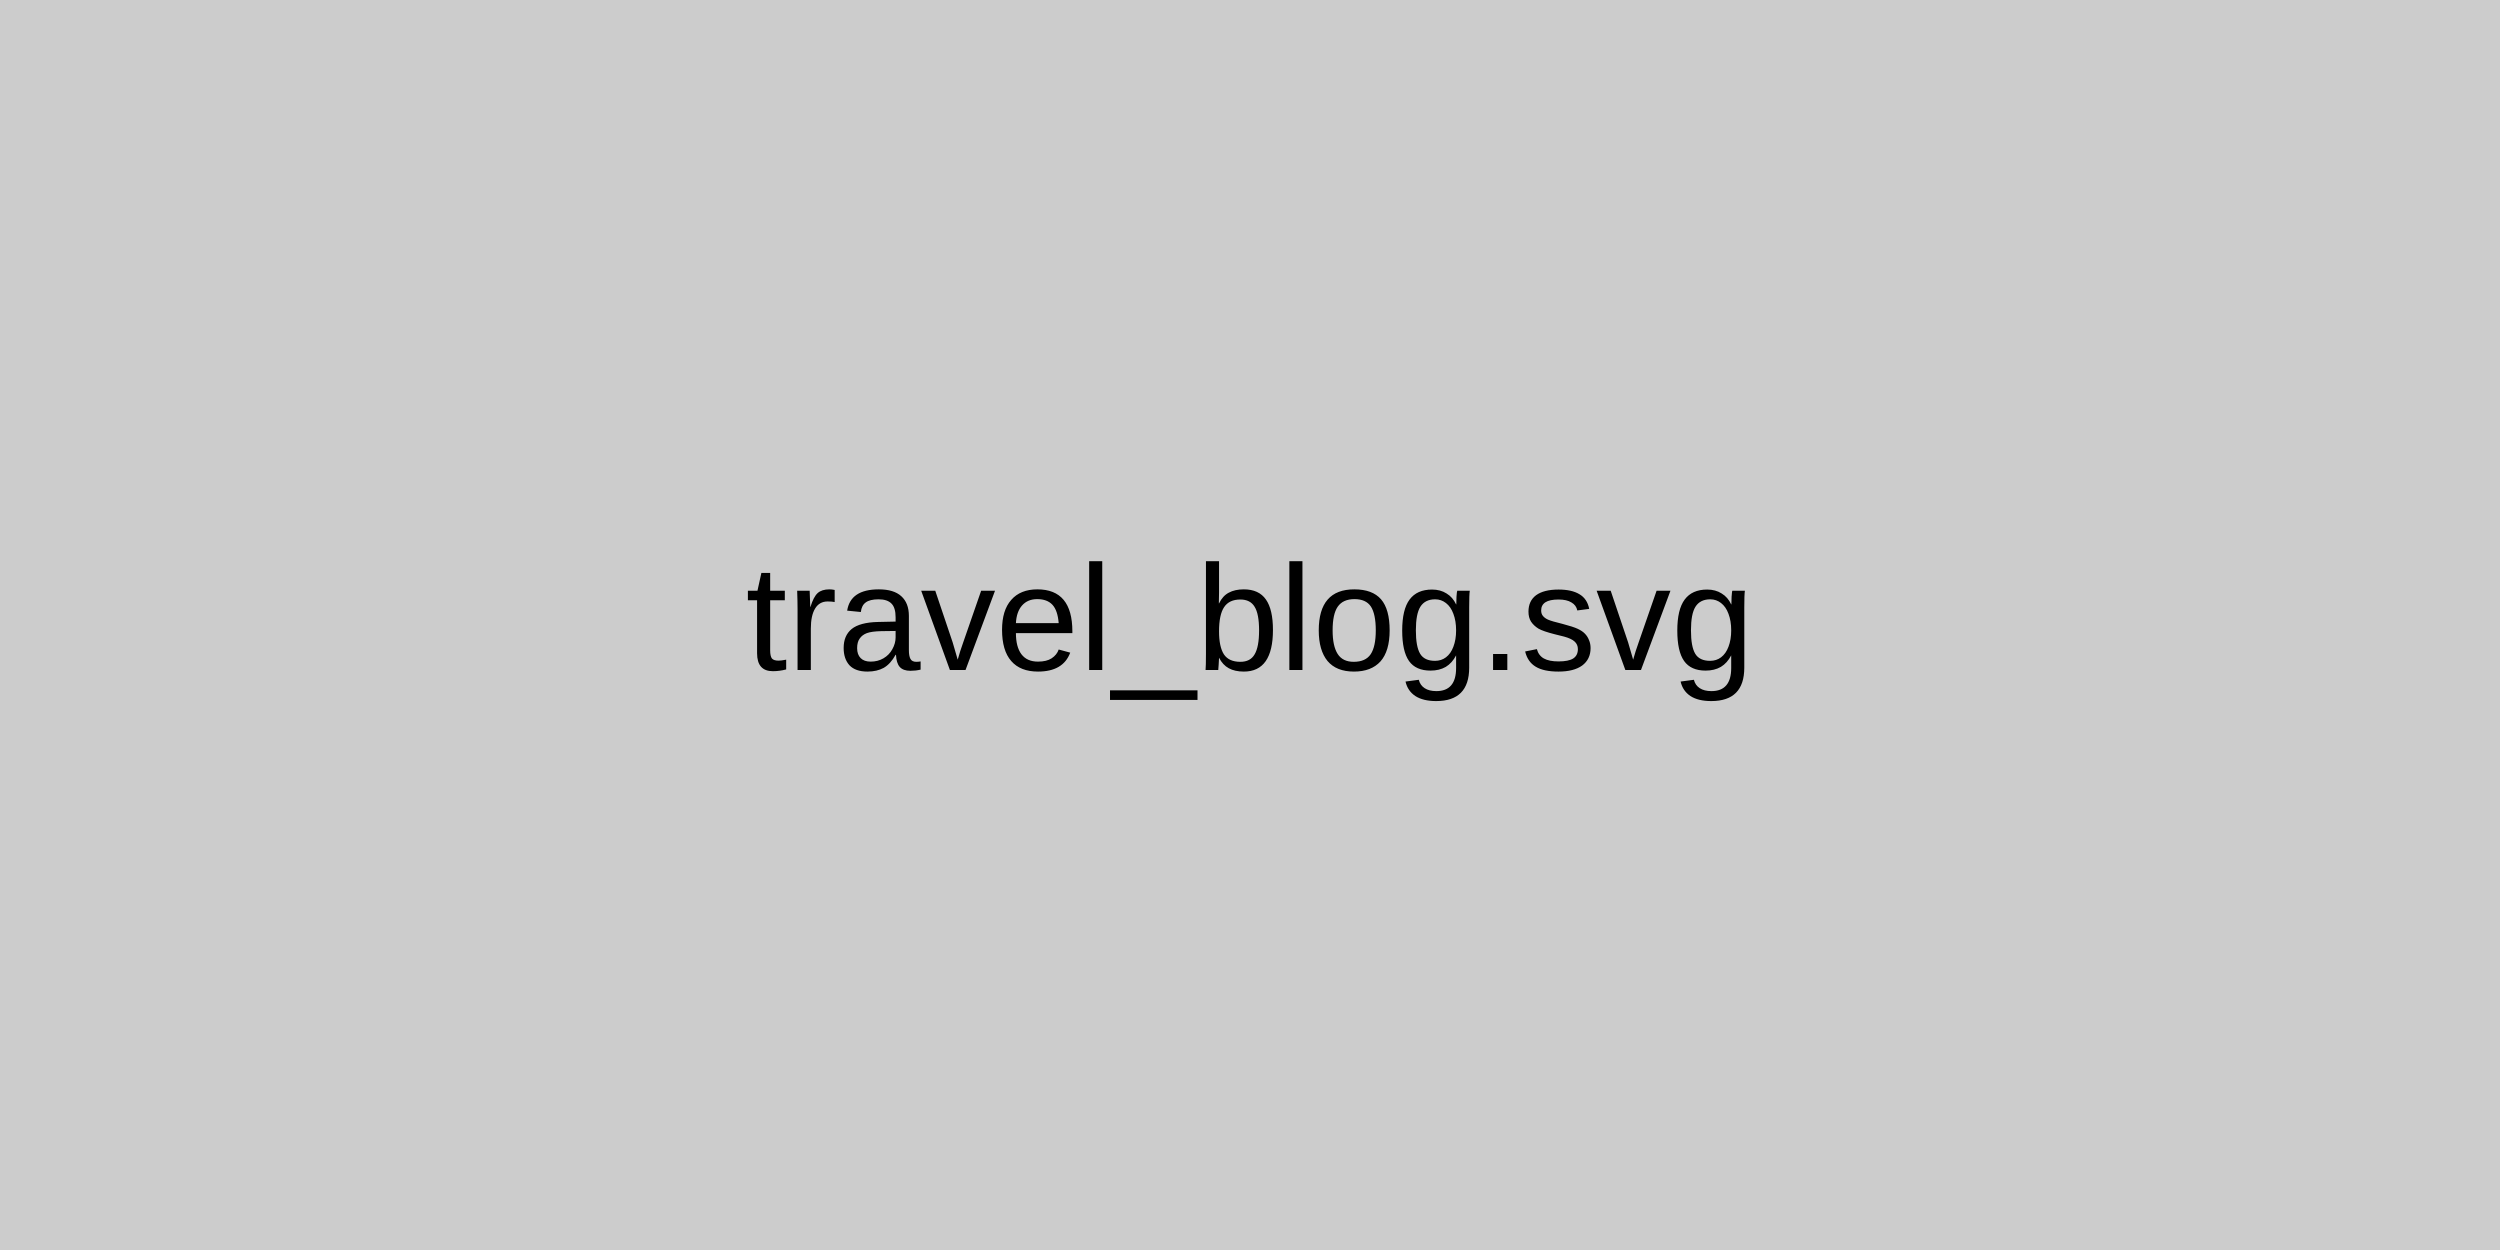
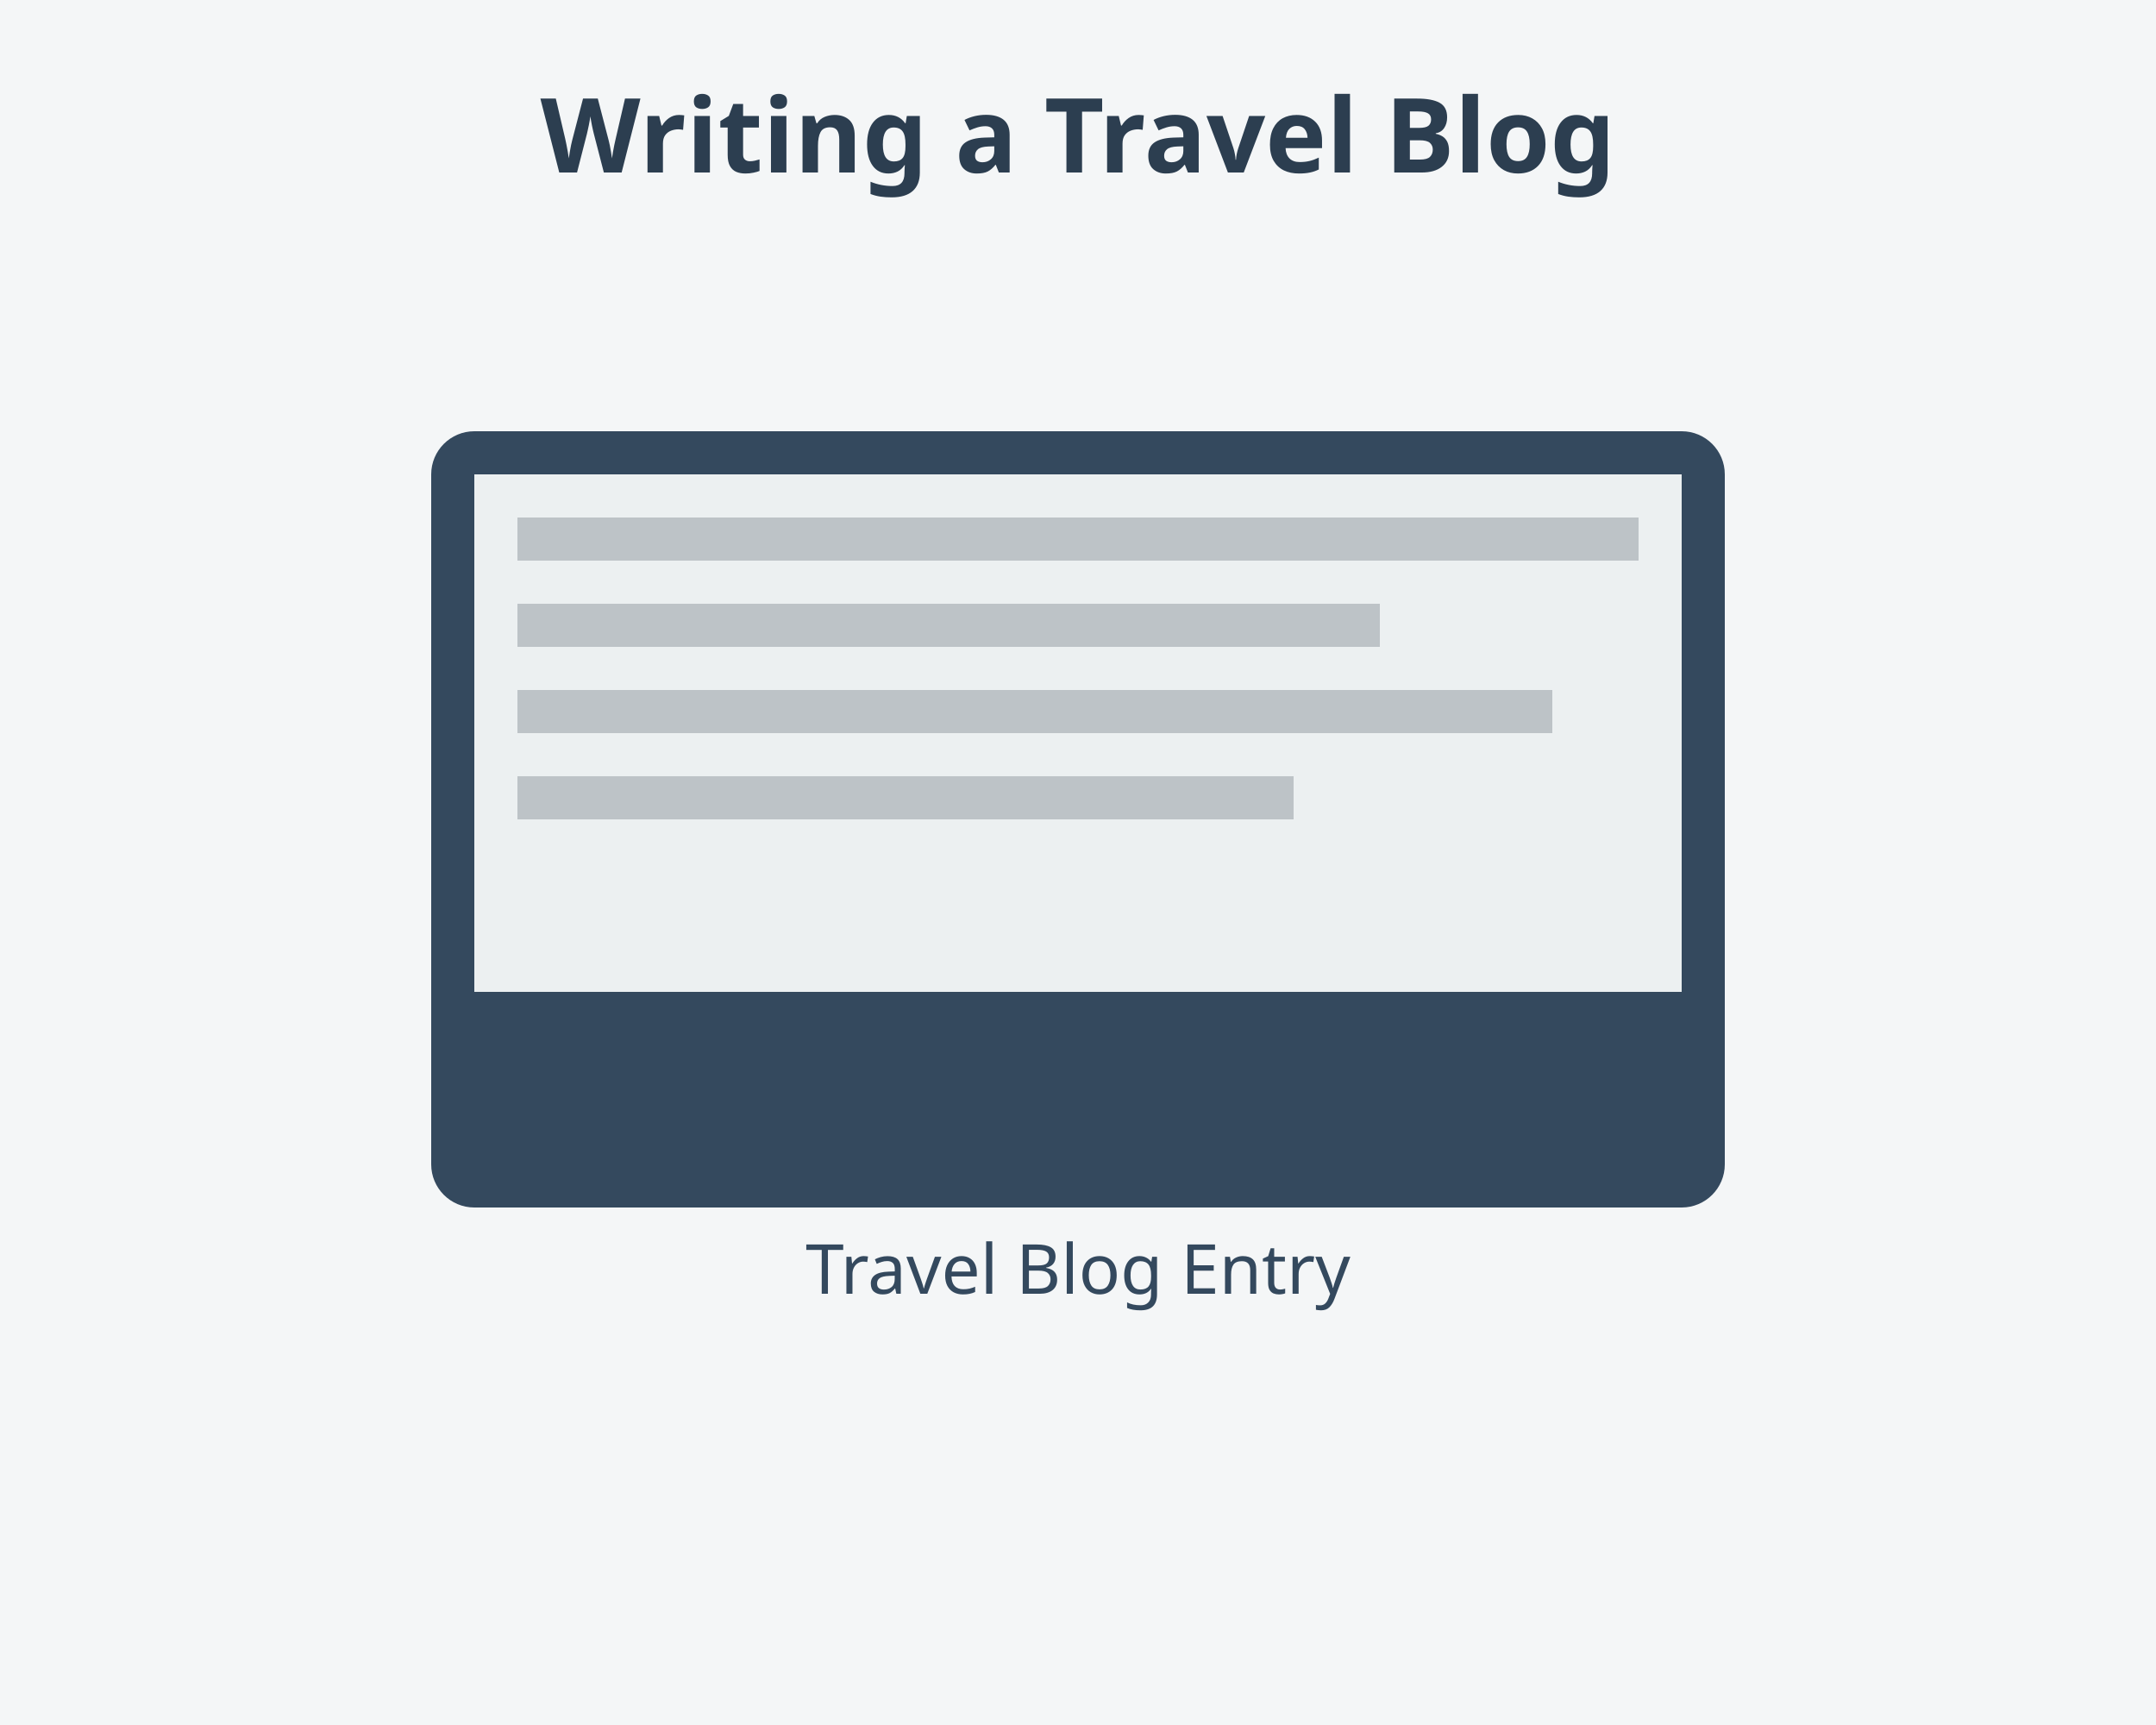
- <svg xmlns="http://www.w3.org/2000/svg" width="200" height="100">
-   <rect width="100%" height="100%" fill="#cccccc" />
-   <text x="50%" y="50%" font-family="Arial" font-size="12" fill="black" text-anchor="middle" dy=".3em">travel_blog.svg</text>
+ <svg xmlns="http://www.w3.org/2000/svg" width="500" height="400" viewBox="0 0 500 400" font-family="sans-serif">
+   <defs>
+     <style>
+             .title { font-size: 24px; font-weight: bold; text-anchor: middle; fill: #2c3e50; }
+             .laptop-body { fill: #34495e; rx: 10; }
+             .screen { fill: #ecf0f1; }
+             .blog-text { font-size: 12px; fill: #34495e; }
+             .text-label { font-size: 16px; text-anchor: middle; fill: #34495e; }
+         </style>
+   </defs>
+   <rect width="500" height="400" fill="#f4f6f7" />
+   <text x="250" y="40" class="title">Writing a Travel Blog</text>
+   <g transform="translate(100, 100)">
+     <rect x="0" y="0" width="300" height="180" class="laptop-body" />
+     <rect x="10" y="10" width="280" height="120" class="screen" />
+     <rect x="20" y="20" width="260" height="10" fill="#bdc3c7" />
+     <rect x="20" y="40" width="200" height="10" fill="#bdc3c7" />
+     <rect x="20" y="60" width="240" height="10" fill="#bdc3c7" />
+     <rect x="20" y="80" width="180" height="10" fill="#bdc3c7" />
+     <text x="150" y="200" class="text-label">Travel Blog Entry</text>
+   </g>
</svg>
